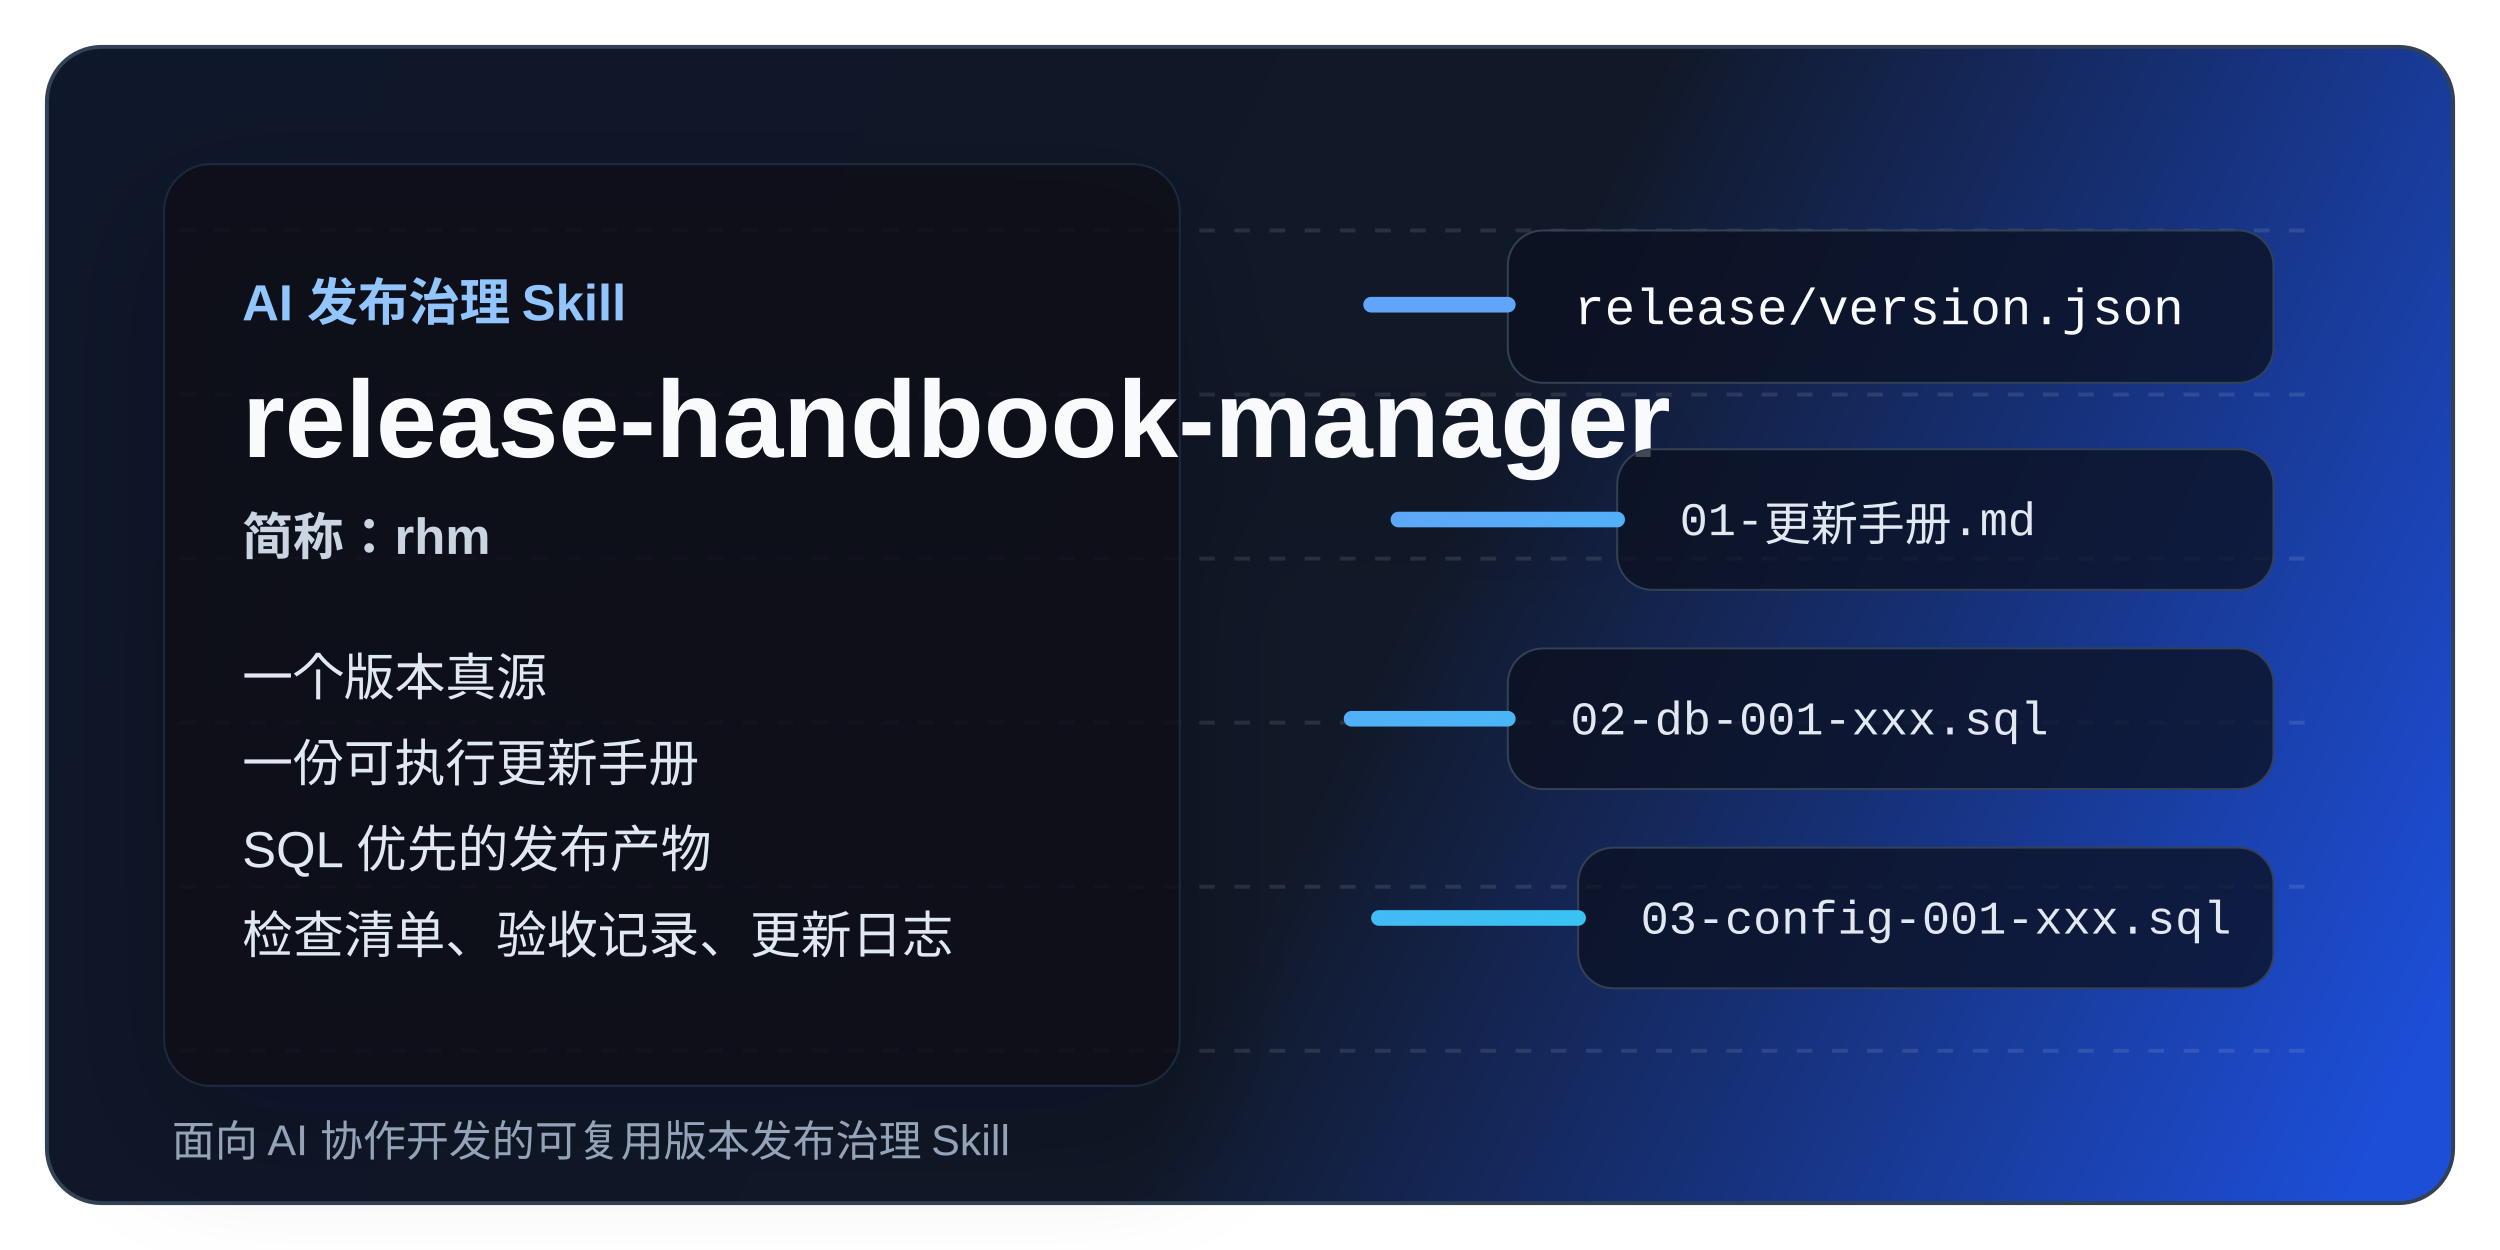
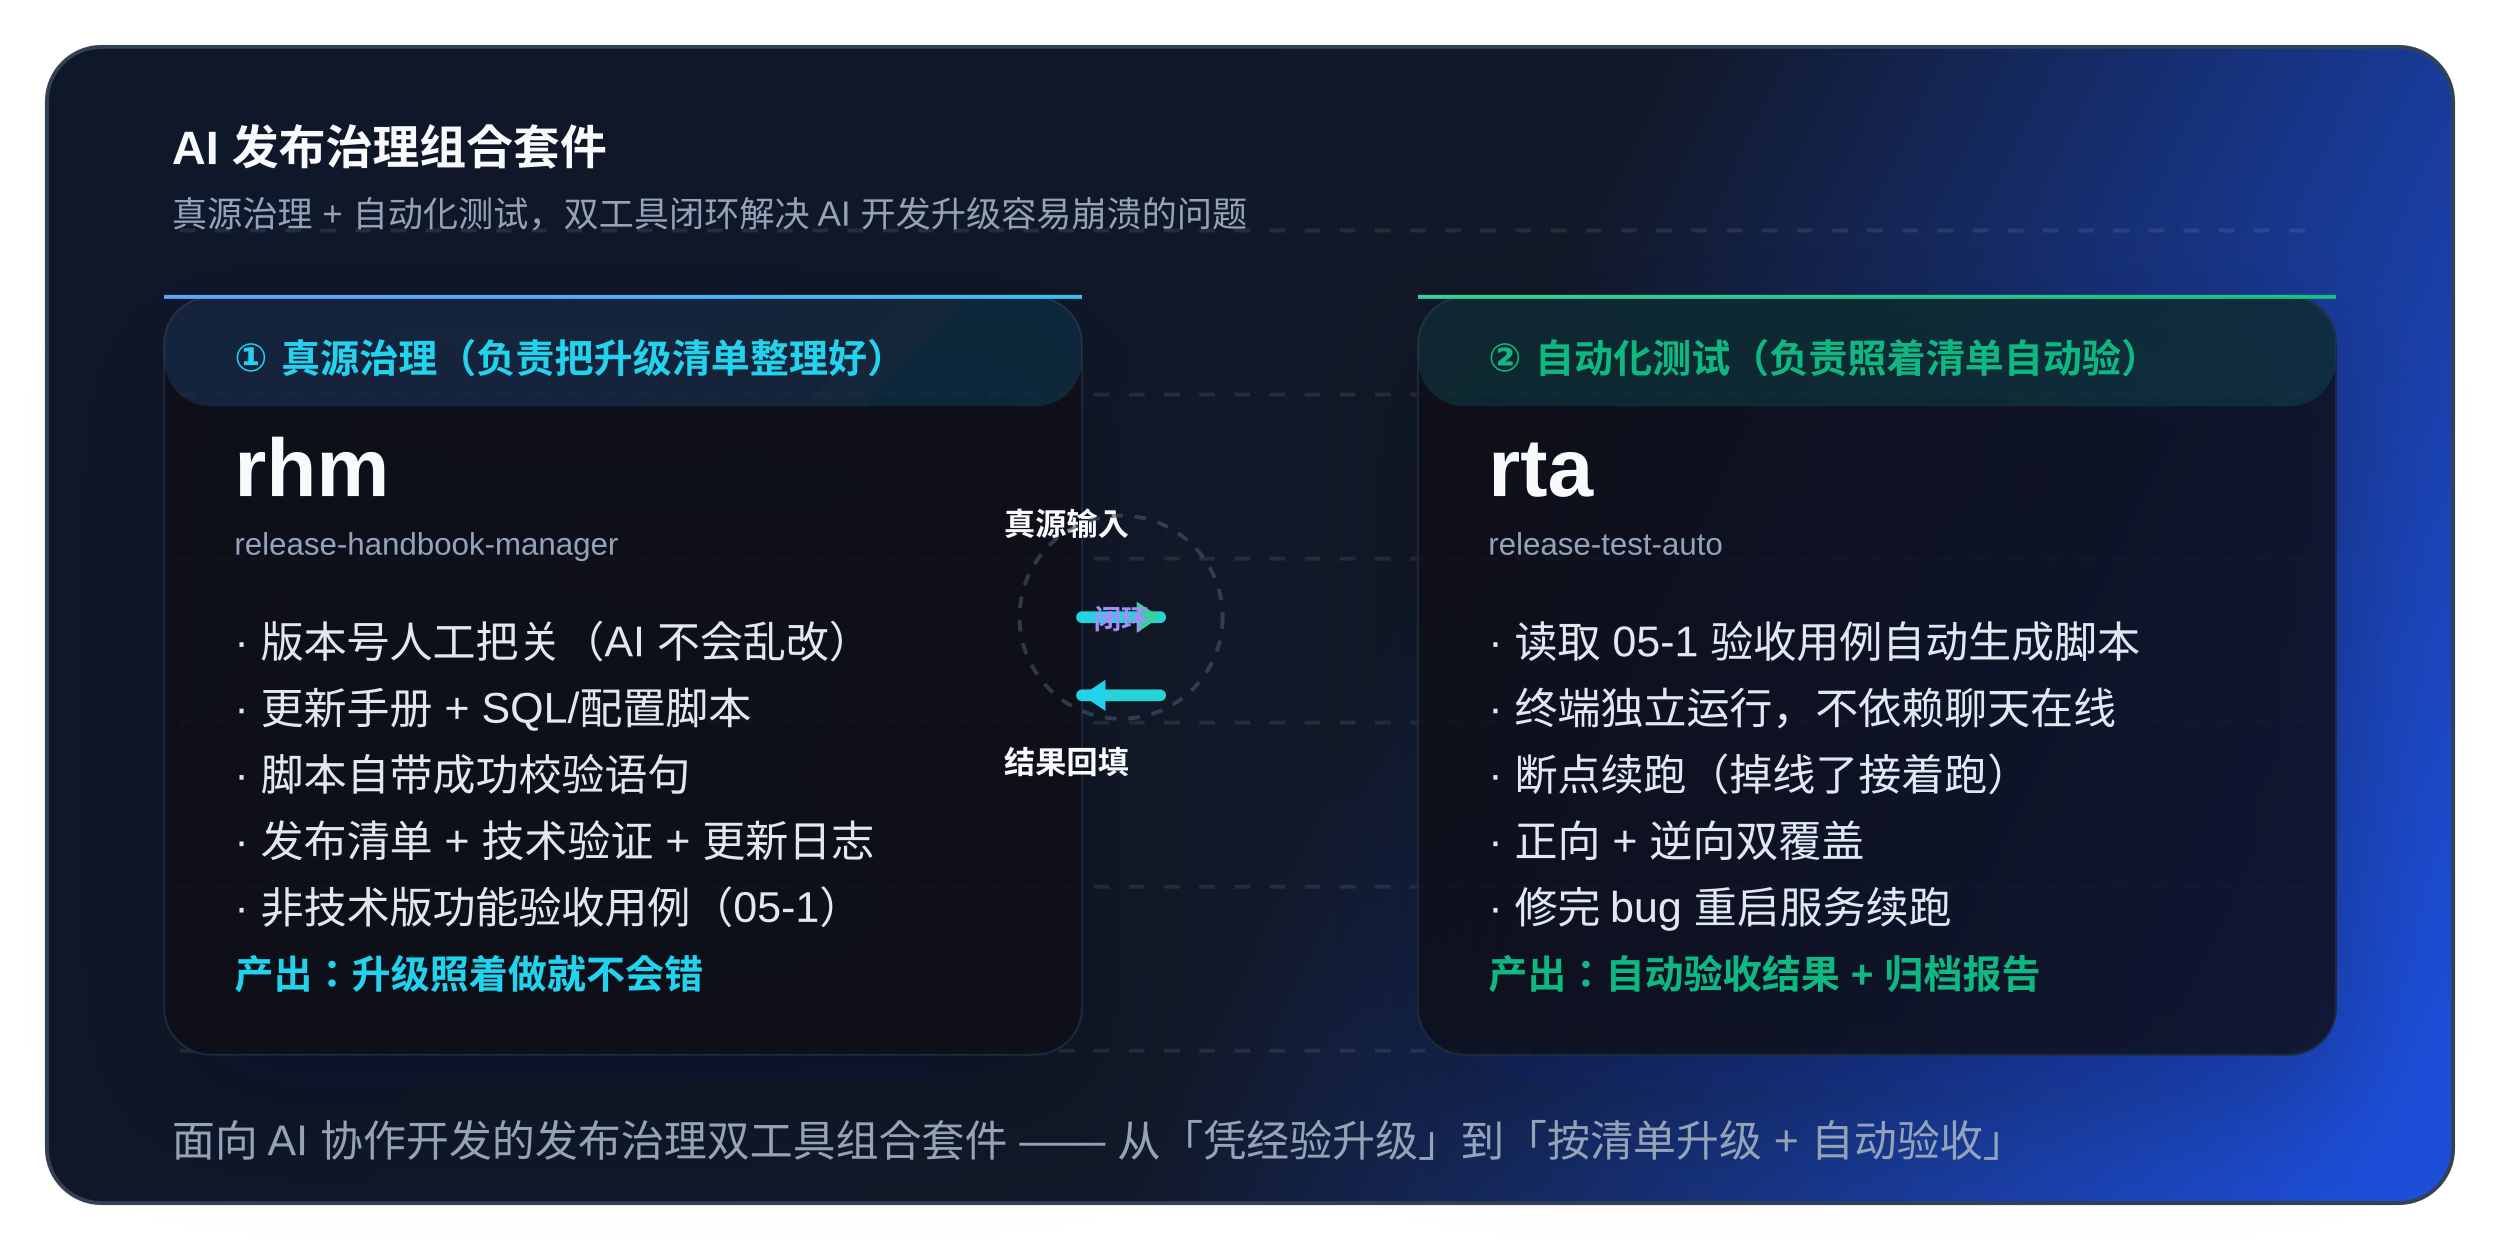
<svg xmlns="http://www.w3.org/2000/svg" width="1280" height="640" viewBox="0 0 1280 640" fill="none">
  <defs>
    <linearGradient id="bg" x1="64" y1="48" x2="1216" y2="592" gradientUnits="userSpaceOnUse">
      <stop stop-color="#0F172A" />
      <stop offset="0.55" stop-color="#111827" />
      <stop offset="1" stop-color="#1D4ED8" />
    </linearGradient>
-     <linearGradient id="accent" x1="882" y1="120" x2="1104" y2="420" gradientUnits="userSpaceOnUse">
+     <linearGradient id="accent-blue" x1="200" y1="120" x2="520" y2="420" gradientUnits="userSpaceOnUse">
      <stop stop-color="#60A5FA" />
      <stop offset="1" stop-color="#22D3EE" />
+     </linearGradient>
+     <linearGradient id="accent-green" x1="760" y1="120" x2="1080" y2="420" gradientUnits="userSpaceOnUse">
+       <stop stop-color="#34D399" />
+       <stop offset="1" stop-color="#10B981" />
+     </linearGradient>
+     <linearGradient id="accent-arrow" x1="520" y1="300" x2="760" y2="300" gradientUnits="userSpaceOnUse">
+       <stop stop-color="#22D3EE" />
+       <stop offset="1" stop-color="#34D399" />
    </linearGradient>
    <filter id="shadow" x="0" y="0" width="1280" height="640" filterUnits="userSpaceOnUse" color-interpolation-filters="sRGB">
      <feDropShadow dx="0" dy="24" stdDeviation="32" flood-color="#020617" flood-opacity="0.28" />
    </filter>
  </defs>
  <rect x="24" y="24" width="1232" height="592" rx="28" fill="url(#bg)" />
  <rect x="24" y="24" width="1232" height="592" rx="28" stroke="#334155" stroke-width="2" />
-   <g opacity="0.12">
+   <g opacity="0.1">
    <path d="M92 118H1188" stroke="#E2E8F0" stroke-width="2" stroke-dasharray="8 10" />
    <path d="M92 202H1188" stroke="#E2E8F0" stroke-width="2" stroke-dasharray="8 10" />
    <path d="M92 286H1188" stroke="#E2E8F0" stroke-width="2" stroke-dasharray="8 10" />
    <path d="M92 370H1188" stroke="#E2E8F0" stroke-width="2" stroke-dasharray="8 10" />
    <path d="M92 454H1188" stroke="#E2E8F0" stroke-width="2" stroke-dasharray="8 10" />
    <path d="M92 538H1188" stroke="#E2E8F0" stroke-width="2" stroke-dasharray="8 10" />
  </g>
+   <text x="88" y="84" fill="#F8FAFC" font-family="Segoe UI, Arial, sans-serif" font-size="24" font-weight="700">AI 发布治理组合套件</text>
+   <text x="88" y="116" fill="#94A3B8" font-family="Segoe UI, Arial, sans-serif" font-size="18">真源治理 + 自动化测试，双工具闭环解决 AI 开发升级容易崩溃的问题</text>
  <g filter="url(#shadow)">
-     <rect x="84" y="84" width="520" height="472" rx="24" fill="#0B1120" fill-opacity="0.8" stroke="#1E293B" />
-     <text x="124" y="164" fill="#93C5FD" font-family="Segoe UI, Arial, sans-serif" font-size="26" font-weight="700">AI 发布治理 Skill</text>
-     <text x="124" y="234" fill="#F8FAFC" font-family="Segoe UI, Arial, sans-serif" font-size="56" font-weight="700">release-handbook-manager</text>
-     <text x="124" y="284" fill="#CBD5E1" font-family="Segoe UI, Arial, sans-serif" font-size="26" font-weight="600">简称：rhm</text>
-     <text x="124" y="356" fill="#E2E8F0" font-family="Segoe UI, Arial, sans-serif" font-size="26">一个版本真源</text>
-     <text x="124" y="400" fill="#E2E8F0" font-family="Segoe UI, Arial, sans-serif" font-size="26">一份可执行更新手册</text>
-     <text x="124" y="444" fill="#E2E8F0" font-family="Segoe UI, Arial, sans-serif" font-size="26">SQL 优先的发布产物</text>
-     <text x="124" y="488" fill="#E2E8F0" font-family="Segoe UI, Arial, sans-serif" font-size="26">检查清单、验收记录、更新日志</text>
+     <rect x="84" y="152" width="470" height="388" rx="24" fill="#0B1120" fill-opacity="0.8" stroke="#1E293B" />
+     <rect x="84" y="152" width="470" height="56" rx="24" fill="url(#accent-blue)" fill-opacity="0.12" />
+     <path d="M84 152H554" stroke="url(#accent-blue)" stroke-width="2" />
+     <text x="120" y="190" fill="#22D3EE" font-family="Segoe UI, Arial, sans-serif" font-size="20" font-weight="700">① 真源治理（负责把升级清单整理好）</text>
+     <text x="120" y="254" fill="#F8FAFC" font-family="Segoe UI, Arial, sans-serif" font-size="42" font-weight="700">rhm</text>
+     <text x="120" y="284" fill="#94A3B8" font-family="Segoe UI, Arial, sans-serif" font-size="16">release-handbook-manager</text>
+     <text x="120" y="336" fill="#E2E8F0" font-family="Segoe UI, Arial, sans-serif" font-size="22">· 版本号人工把关（AI 不会乱改）</text>
+     <text x="120" y="370" fill="#E2E8F0" font-family="Segoe UI, Arial, sans-serif" font-size="22">· 更新手册 + SQL/配置脚本</text>
+     <text x="120" y="404" fill="#E2E8F0" font-family="Segoe UI, Arial, sans-serif" font-size="22">· 脚本自带成功校验语句</text>
+     <text x="120" y="438" fill="#E2E8F0" font-family="Segoe UI, Arial, sans-serif" font-size="22">· 发布清单 + 技术验证 + 更新日志</text>
+     <text x="120" y="472" fill="#E2E8F0" font-family="Segoe UI, Arial, sans-serif" font-size="22">· 非技术版功能验收用例（05-1）</text>
+     <text x="120" y="506" fill="#22D3EE" font-family="Segoe UI, Arial, sans-serif" font-size="20" font-weight="600">产出：升级照着做就不会错</text>
  </g>
  <g>
-     <rect x="772" y="118" width="392" height="78" rx="18" fill="#0B1120" fill-opacity="0.76" stroke="#334155" />
-     <text x="806" y="166" fill="#F8FAFC" font-family="Consolas, 'Courier New', monospace" font-size="26">release/version.json</text>
-     <rect x="828" y="230" width="336" height="72" rx="18" fill="#0B1120" fill-opacity="0.76" stroke="#334155" />
-     <text x="860" y="274" fill="#E2E8F0" font-family="Consolas, 'Courier New', monospace" font-size="24">01-更新手册.md</text>
-     <rect x="772" y="332" width="392" height="72" rx="18" fill="#0B1120" fill-opacity="0.76" stroke="#334155" />
-     <text x="804" y="376" fill="#E2E8F0" font-family="Consolas, 'Courier New', monospace" font-size="24">02-db-001-xxx.sql</text>
-     <rect x="808" y="434" width="356" height="72" rx="18" fill="#0B1120" fill-opacity="0.76" stroke="#334155" />
-     <text x="840" y="478" fill="#E2E8F0" font-family="Consolas, 'Courier New', monospace" font-size="24">03-config-001-xxx.sql</text>
-     <path d="M702 156C738 156 744 156 772 156" stroke="url(#accent)" stroke-width="8" stroke-linecap="round" />
-     <path d="M716 266C760 266 780 266 828 266" stroke="url(#accent)" stroke-width="8" stroke-linecap="round" />
-     <path d="M692 368C724 368 740 368 772 368" stroke="url(#accent)" stroke-width="8" stroke-linecap="round" />
-     <path d="M706 470C752 470 766 470 808 470" stroke="url(#accent)" stroke-width="8" stroke-linecap="round" />
+     <path d="M554 316 L594 316" stroke="url(#accent-arrow)" stroke-width="6" stroke-linecap="round" />
+     <polygon points="594,316 582,308 582,324" fill="#34D399" />
+     <path d="M594 356 L554 356" stroke="url(#accent-arrow)" stroke-width="6" stroke-linecap="round" />
+     <polygon points="554,356 566,348 566,364" fill="#22D3EE" />
+     <text x="546" y="274" fill="#F8FAFC" font-family="Segoe UI, Arial, sans-serif" font-size="16" font-weight="600" text-anchor="middle">真源输入</text>
+     <text x="546" y="396" fill="#F8FAFC" font-family="Segoe UI, Arial, sans-serif" font-size="16" font-weight="600" text-anchor="middle">结果回填</text>
+     <circle cx="574" cy="316" r="52" fill="none" stroke="#475569" stroke-width="2" stroke-dasharray="6 6" opacity="0.6" />
+     <text x="574" y="322" fill="#A78BFA" font-family="Segoe UI, Arial, sans-serif" font-size="14" font-weight="700" text-anchor="middle">闭环</text>
  </g>
-   <text x="88" y="592" fill="#94A3B8" font-family="Segoe UI, Arial, sans-serif" font-size="22">面向 AI 协作开发的可复用版本发布治理 Skill</text>
+   <g filter="url(#shadow)">
+     <rect x="726" y="152" width="470" height="388" rx="24" fill="#0B1120" fill-opacity="0.8" stroke="#1E293B" />
+     <rect x="726" y="152" width="470" height="56" rx="24" fill="url(#accent-green)" fill-opacity="0.12" />
+     <path d="M726 152H1196" stroke="url(#accent-green)" stroke-width="2" />
+     <text x="762" y="190" fill="#10B981" font-family="Segoe UI, Arial, sans-serif" font-size="20" font-weight="700">② 自动化测试（负责照着清单自动验）</text>
+     <text x="762" y="254" fill="#F8FAFC" font-family="Segoe UI, Arial, sans-serif" font-size="42" font-weight="700">rta</text>
+     <text x="762" y="284" fill="#94A3B8" font-family="Segoe UI, Arial, sans-serif" font-size="16">release-test-auto</text>
+     <text x="762" y="336" fill="#E2E8F0" font-family="Segoe UI, Arial, sans-serif" font-size="22">· 读取 05-1 验收用例自动生成脚本</text>
+     <text x="762" y="370" fill="#E2E8F0" font-family="Segoe UI, Arial, sans-serif" font-size="22">· 终端独立运行，不依赖聊天在线</text>
+     <text x="762" y="404" fill="#E2E8F0" font-family="Segoe UI, Arial, sans-serif" font-size="22">· 断点续跑（掉线了接着跑）</text>
+     <text x="762" y="438" fill="#E2E8F0" font-family="Segoe UI, Arial, sans-serif" font-size="22">· 正向 + 逆向双覆盖</text>
+     <text x="762" y="472" fill="#E2E8F0" font-family="Segoe UI, Arial, sans-serif" font-size="22">· 修完 bug 重启服务续跑</text>
+     <text x="762" y="506" fill="#10B981" font-family="Segoe UI, Arial, sans-serif" font-size="20" font-weight="600">产出：自动验收结果 + 归档报告</text>
+   </g>
+   <text x="88" y="592" fill="#94A3B8" font-family="Segoe UI, Arial, sans-serif" font-size="22">面向 AI 协作开发的发布治理双工具组合套件 —— 从「凭经验升级」到「按清单升级 + 自动验收」</text>
</svg>
